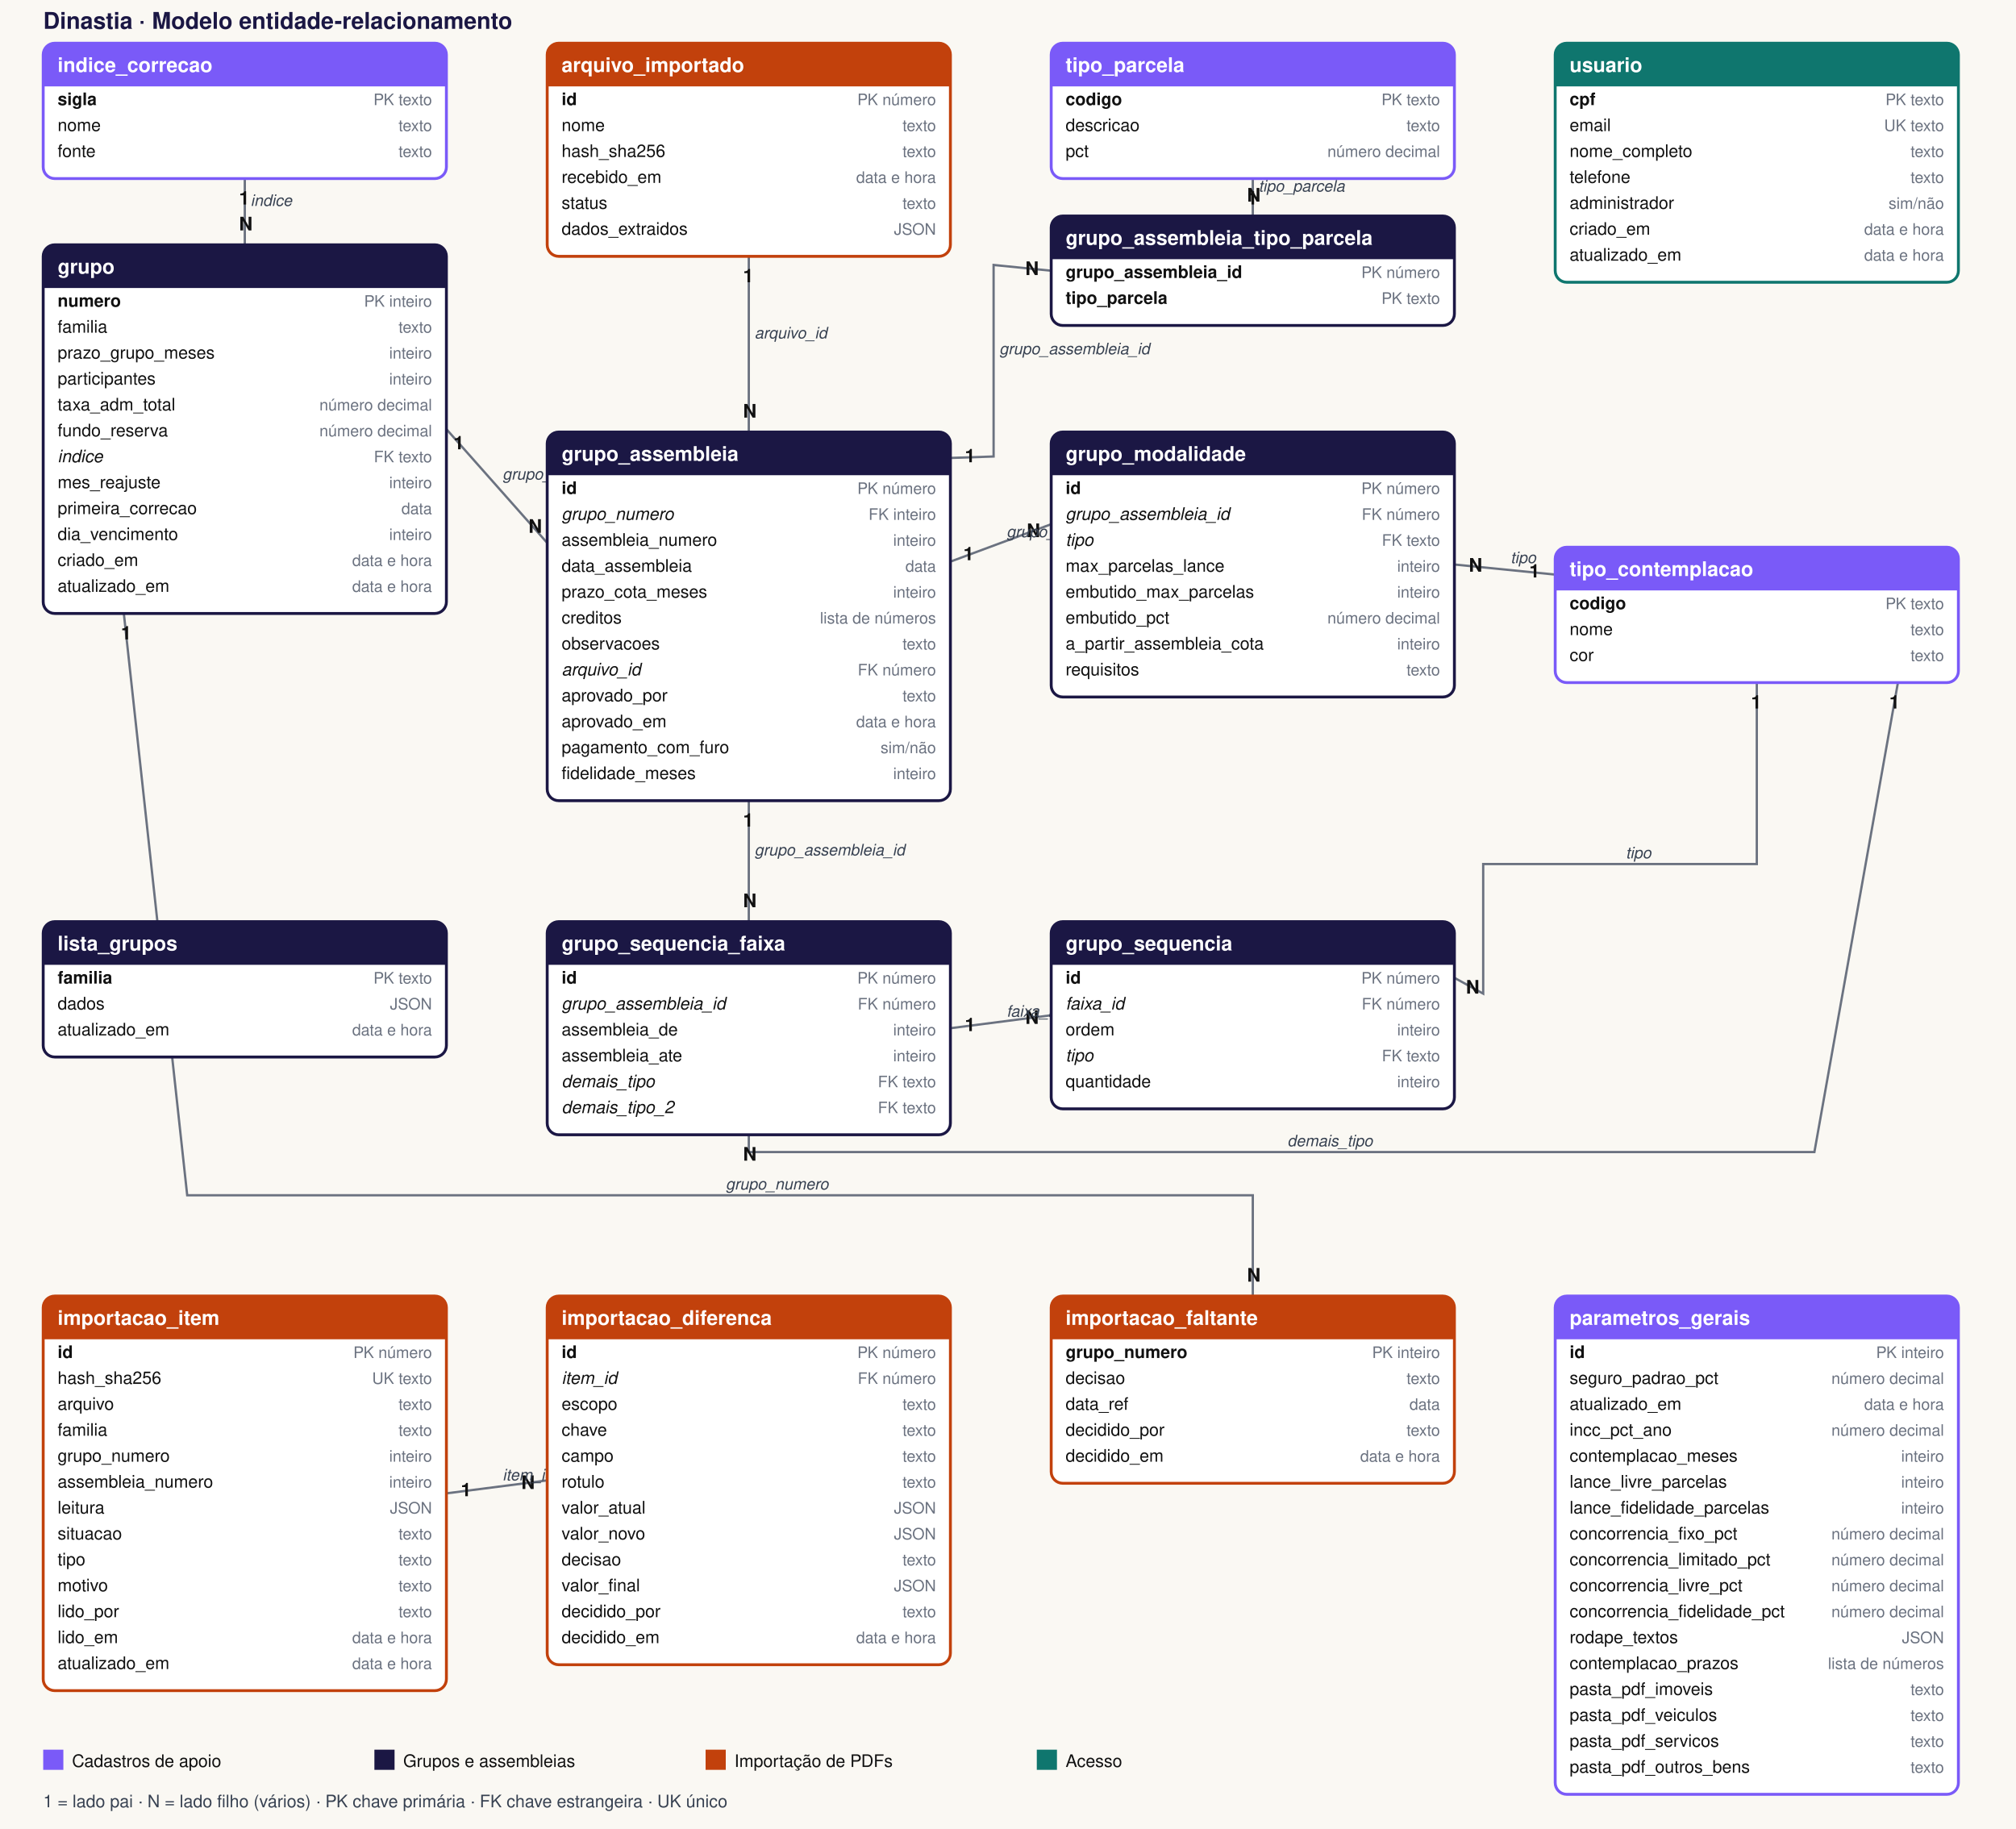
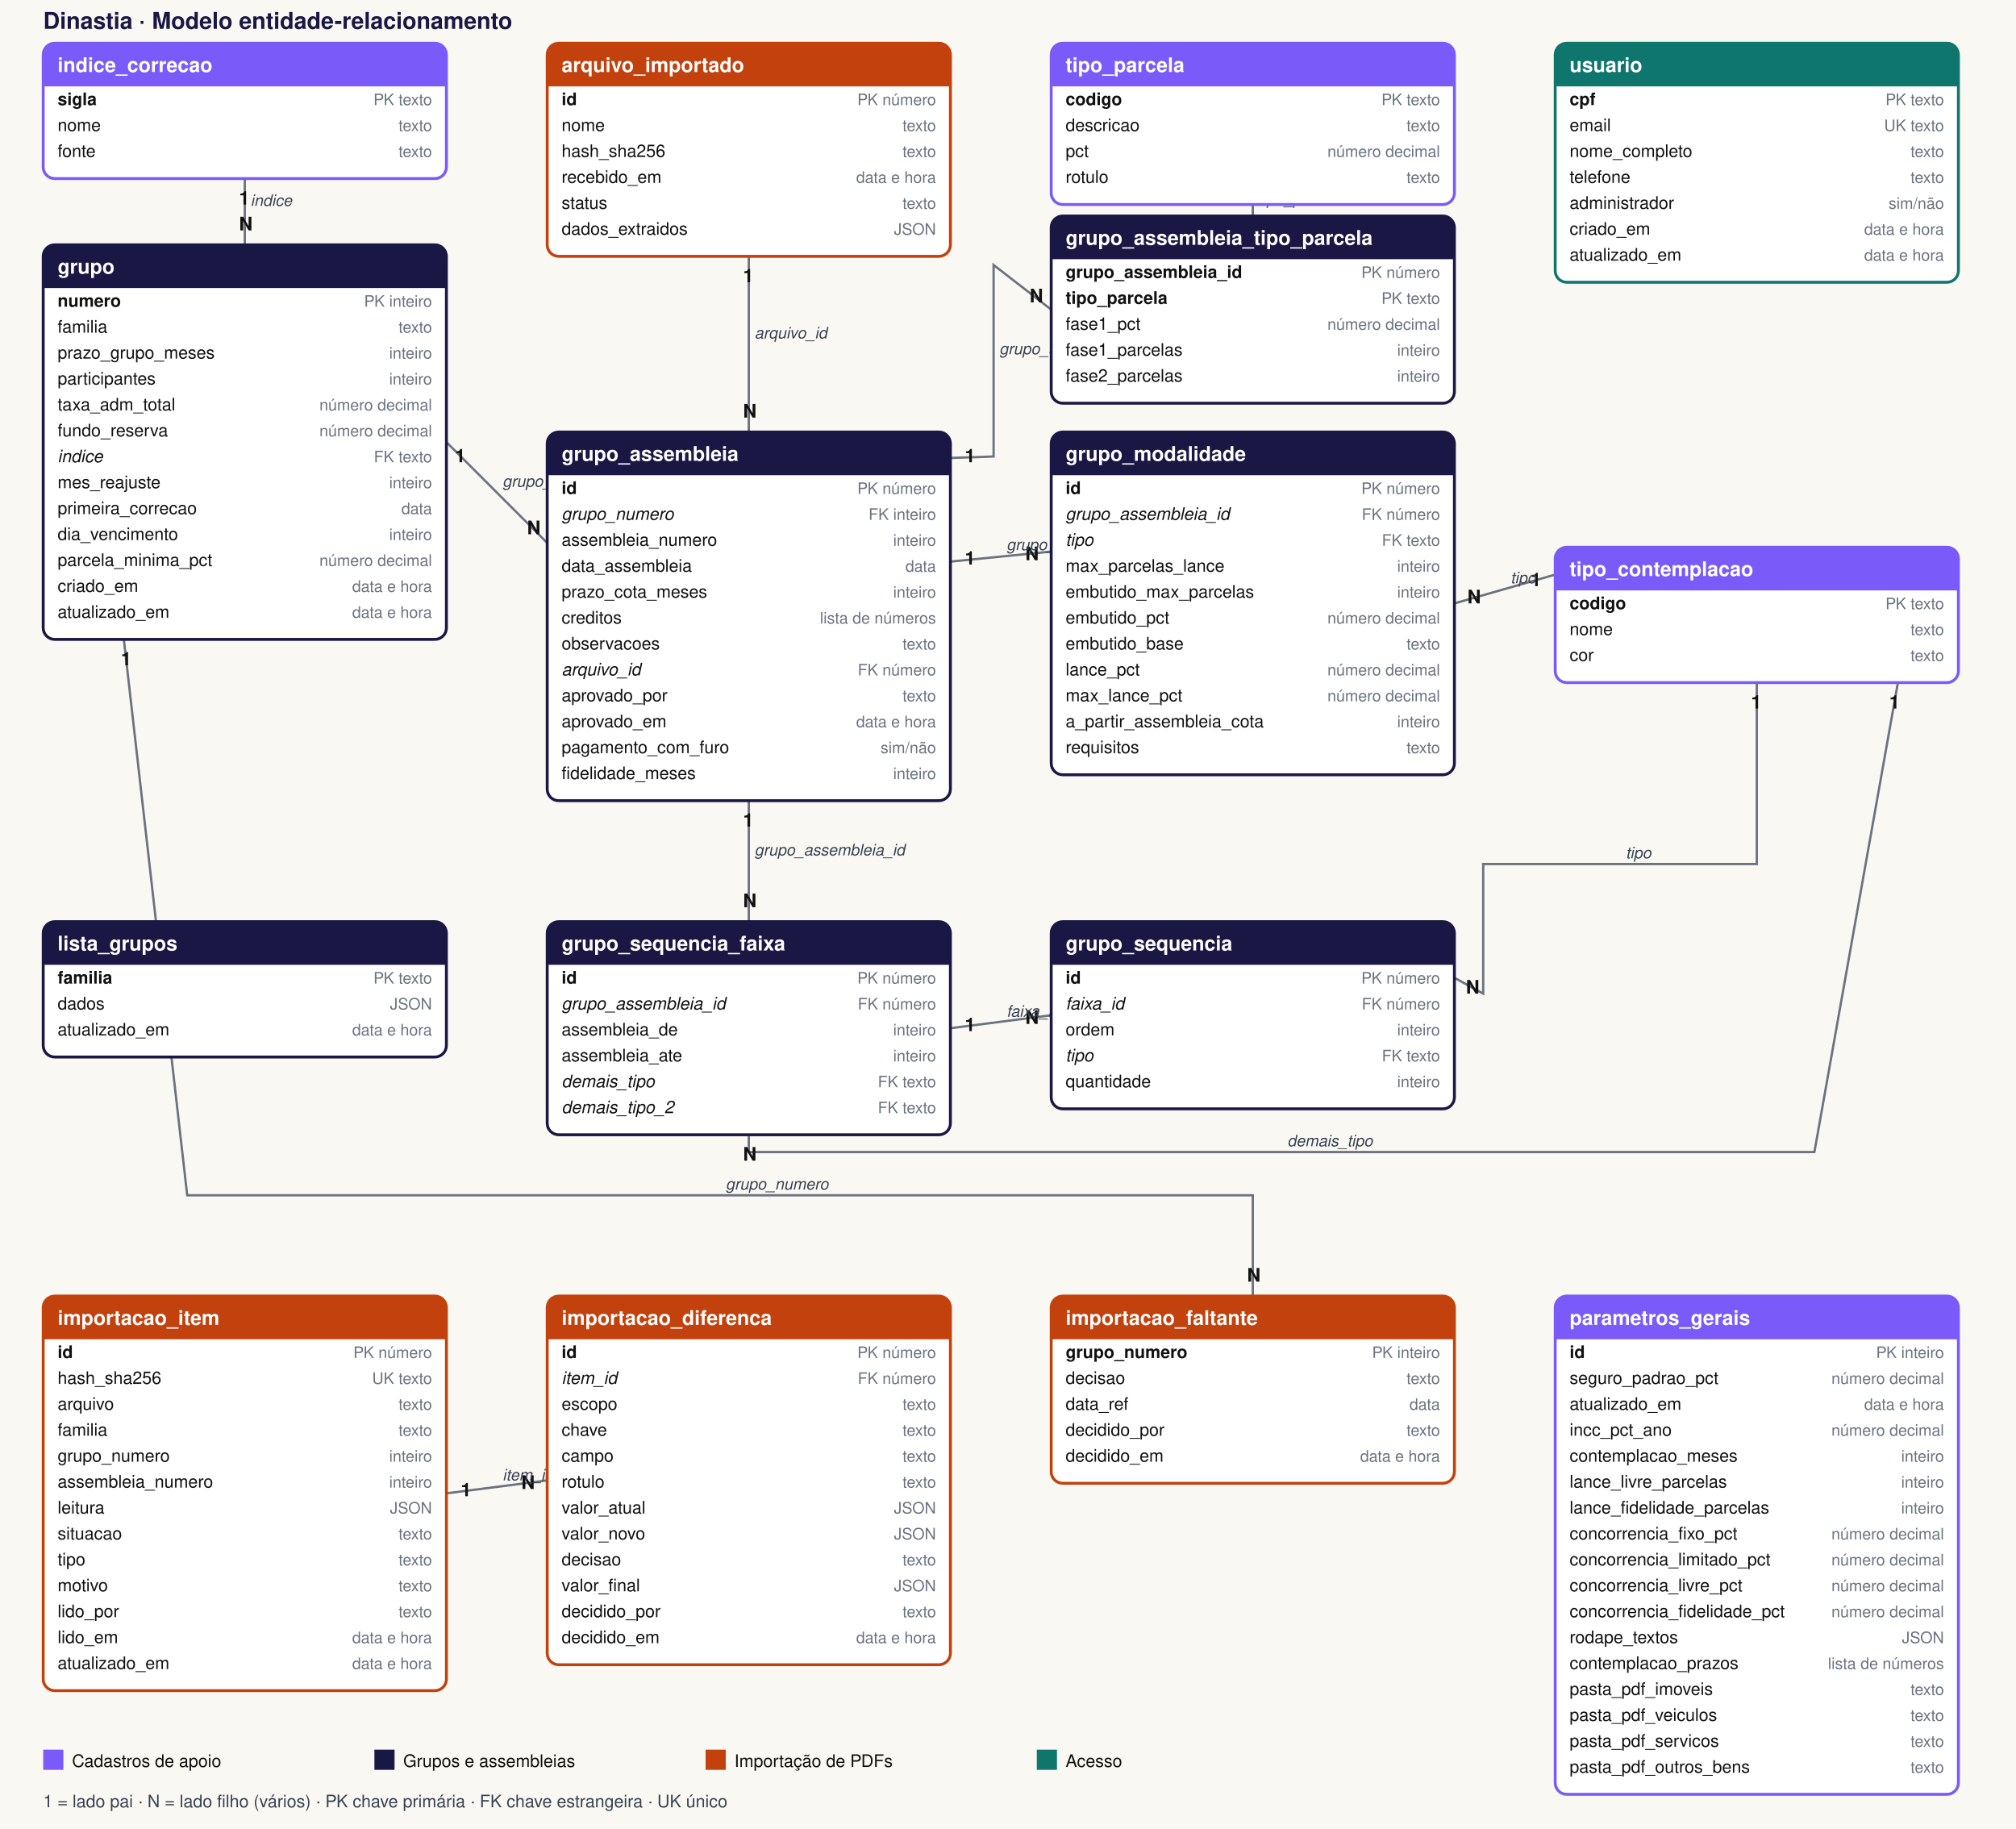
<svg xmlns="http://www.w3.org/2000/svg" width="1400" height="1270" viewBox="0 0 1400 1270" font-family="Helvetica, Arial, sans-serif">
  <rect width="1400" height="1270" fill="#faf8f3" />
  <text x="30" y="20" font-size="16" font-weight="700" fill="#1b1744">Dinastia · Modelo entidade-relacionamento</text>
  <polyline points="170,124 170,170" fill="none" stroke="#6b7280" stroke-width="1.6" />
  <text x="166" y="142" font-size="13" font-weight="700" fill="#111">1</text>
  <text x="166" y="160" font-size="13" font-weight="700" fill="#111">N</text>
  <text x="174" y="143" font-size="11" fill="#374151" font-style="italic">indice</text>
-   <polyline points="310,298 380,377" fill="none" stroke="#6b7280" stroke-width="1.6" />
-   <text x="315" y="312" font-size="13" font-weight="700" fill="#111">1</text>
-   <text x="367" y="370" font-size="13" font-weight="700" fill="#111">N</text>
-   <text x="349" y="333" font-size="11" fill="#374151" font-style="italic">grupo_numero</text>
+   <polyline points="310,307 380,377" fill="none" stroke="#6b7280" stroke-width="1.6" />
+   <text x="316" y="321" font-size="13" font-weight="700" fill="#111">1</text>
+   <text x="366" y="371" font-size="13" font-weight="700" fill="#111">N</text>
+   <text x="349" y="338" font-size="11" fill="#374151" font-style="italic">grupo_numero</text>
  <polyline points="520,178 520,300" fill="none" stroke="#6b7280" stroke-width="1.6" />
  <text x="516" y="196" font-size="13" font-weight="700" fill="#111">1</text>
  <text x="516" y="290" font-size="13" font-weight="700" fill="#111">N</text>
  <text x="524" y="235" font-size="11" fill="#374151" font-style="italic">arquivo_id</text>
-   <polyline points="660,318 690,317 690,184 730,188" fill="none" stroke="#6b7280" stroke-width="1.6" />
+   <polyline points="660,318 690,317 690,184 730,215" fill="none" stroke="#6b7280" stroke-width="1.6" />
  <text x="670" y="321" font-size="13" font-weight="700" fill="#111">1</text>
-   <text x="712" y="191" font-size="13" font-weight="700" fill="#111">N</text>
+   <text x="715" y="210" font-size="13" font-weight="700" fill="#111">N</text>
  <text x="694" y="246" font-size="11" fill="#374151" font-style="italic">grupo_assembleia_id</text>
-   <polyline points="870,124 870,150" fill="none" stroke="#6b7280" stroke-width="1.6" />
-   <text x="866" y="142" font-size="13" font-weight="700" fill="#111">1</text>
+   <polyline points="870,142 870,150" fill="none" stroke="#6b7280" stroke-width="1.6" />
+   <text x="866" y="160" font-size="13" font-weight="700" fill="#111">1</text>
  <text x="866" y="140" font-size="13" font-weight="700" fill="#111">N</text>
-   <text x="874" y="133" font-size="11" fill="#374151" font-style="italic">tipo_parcela</text>
-   <polyline points="660,390 730,364" fill="none" stroke="#6b7280" stroke-width="1.6" />
-   <text x="669" y="389" font-size="13" font-weight="700" fill="#111">1</text>
-   <text x="713" y="373" font-size="13" font-weight="700" fill="#111">N</text>
-   <text x="699" y="373" font-size="11" fill="#374151" font-style="italic">grupo_assembleia_id</text>
-   <polyline points="1080,399 1010,392" fill="none" stroke="#6b7280" stroke-width="1.6" />
-   <text x="1062" y="401" font-size="13" font-weight="700" fill="#111">1</text>
-   <text x="1020" y="397" font-size="13" font-weight="700" fill="#111">N</text>
-   <text x="1049" y="391" font-size="11" fill="#374151" font-style="italic">tipo</text>
+   <text x="874" y="142" font-size="11" fill="#374151" font-style="italic">tipo_parcela</text>
+   <polyline points="660,390 730,383" fill="none" stroke="#6b7280" stroke-width="1.6" />
+   <text x="670" y="392" font-size="13" font-weight="700" fill="#111">1</text>
+   <text x="712" y="389" font-size="13" font-weight="700" fill="#111">N</text>
+   <text x="699" y="382" font-size="11" fill="#374151" font-style="italic">grupo_assembleia_id</text>
+   <polyline points="1080,399 1010,419" fill="none" stroke="#6b7280" stroke-width="1.6" />
+   <text x="1063" y="407" font-size="13" font-weight="700" fill="#111">1</text>
+   <text x="1019" y="419" font-size="13" font-weight="700" fill="#111">N</text>
+   <text x="1049" y="405" font-size="11" fill="#374151" font-style="italic">tipo</text>
  <polyline points="520,556 520,640" fill="none" stroke="#6b7280" stroke-width="1.6" />
  <text x="516" y="574" font-size="13" font-weight="700" fill="#111">1</text>
  <text x="516" y="630" font-size="13" font-weight="700" fill="#111">N</text>
  <text x="524" y="594" font-size="11" fill="#374151" font-style="italic">grupo_assembleia_id</text>
  <polyline points="660,714 730,705" fill="none" stroke="#6b7280" stroke-width="1.6" />
  <text x="670" y="716" font-size="13" font-weight="700" fill="#111">1</text>
  <text x="712" y="711" font-size="13" font-weight="700" fill="#111">N</text>
  <text x="699" y="706" font-size="11" fill="#374151" font-style="italic">faixa_id</text>
  <polyline points="1220,474 1220,600 1030,600 1030,690 1010,679" fill="none" stroke="#6b7280" stroke-width="1.6" />
  <text x="1216" y="492" font-size="13" font-weight="700" fill="#111">1</text>
  <text x="1018" y="690" font-size="13" font-weight="700" fill="#111">N</text>
  <text x="1129" y="596" font-size="11" fill="#374151" font-style="italic">tipo</text>
  <polyline points="1318,474 1260,800 520,800 520,788" fill="none" stroke="#6b7280" stroke-width="1.6" />
  <text x="1312" y="492" font-size="13" font-weight="700" fill="#111">1</text>
  <text x="516" y="806" font-size="13" font-weight="700" fill="#111">N</text>
  <text x="894" y="796" font-size="11" fill="#374151" font-style="italic">demais_tipo</text>
  <polyline points="310,1037 380,1028" fill="none" stroke="#6b7280" stroke-width="1.6" />
  <text x="320" y="1039" font-size="13" font-weight="700" fill="#111">1</text>
  <text x="362" y="1034" font-size="13" font-weight="700" fill="#111">N</text>
  <text x="349" y="1028" font-size="11" fill="#374151" font-style="italic">item_id</text>
-   <polyline points="86,426 130,830 870,830 870,900" fill="none" stroke="#6b7280" stroke-width="1.6" />
-   <text x="84" y="444" font-size="13" font-weight="700" fill="#111">1</text>
+   <polyline points="86,444 130,830 870,830 870,900" fill="none" stroke="#6b7280" stroke-width="1.6" />
+   <text x="84" y="462" font-size="13" font-weight="700" fill="#111">1</text>
  <text x="866" y="890" font-size="13" font-weight="700" fill="#111">N</text>
  <text x="504" y="826" font-size="11" fill="#374151" font-style="italic">grupo_numero</text>
  <g>
    <rect x="30" y="30" width="280" height="94" rx="8" fill="#fff" stroke="#7a5af8" stroke-width="2" />
    <path d="M30,38 a8,8 0 0 1 8,-8 h264 a8,8 0 0 1 8,8 v22 h-280 z" fill="#7a5af8" />
    <text x="40" y="50" font-size="14" font-weight="700" fill="#fff">indice_correcao</text>
    <text x="40" y="73" font-size="12" font-weight="700" font-style="normal" fill="#111">sigla</text>
    <text x="300" y="73" font-size="11" text-anchor="end" fill="#6b7280">PK  texto</text>
    <text x="40" y="91" font-size="12" font-weight="400" font-style="normal" fill="#111">nome</text>
    <text x="300" y="91" font-size="11" text-anchor="end" fill="#6b7280">texto</text>
    <text x="40" y="109" font-size="12" font-weight="400" font-style="normal" fill="#111">fonte</text>
    <text x="300" y="109" font-size="11" text-anchor="end" fill="#6b7280">texto</text>
  </g>
  <g>
-     <rect x="30" y="170" width="280" height="256" rx="8" fill="#fff" stroke="#1b1744" stroke-width="2" />
+     <rect x="30" y="170" width="280" height="274" rx="8" fill="#fff" stroke="#1b1744" stroke-width="2" />
    <path d="M30,178 a8,8 0 0 1 8,-8 h264 a8,8 0 0 1 8,8 v22 h-280 z" fill="#1b1744" />
    <text x="40" y="190" font-size="14" font-weight="700" fill="#fff">grupo</text>
    <text x="40" y="213" font-size="12" font-weight="700" font-style="normal" fill="#111">numero</text>
    <text x="300" y="213" font-size="11" text-anchor="end" fill="#6b7280">PK  inteiro</text>
    <text x="40" y="231" font-size="12" font-weight="400" font-style="normal" fill="#111">familia</text>
    <text x="300" y="231" font-size="11" text-anchor="end" fill="#6b7280">texto</text>
    <text x="40" y="249" font-size="12" font-weight="400" font-style="normal" fill="#111">prazo_grupo_meses</text>
    <text x="300" y="249" font-size="11" text-anchor="end" fill="#6b7280">inteiro</text>
    <text x="40" y="267" font-size="12" font-weight="400" font-style="normal" fill="#111">participantes</text>
    <text x="300" y="267" font-size="11" text-anchor="end" fill="#6b7280">inteiro</text>
    <text x="40" y="285" font-size="12" font-weight="400" font-style="normal" fill="#111">taxa_adm_total</text>
    <text x="300" y="285" font-size="11" text-anchor="end" fill="#6b7280">número decimal</text>
    <text x="40" y="303" font-size="12" font-weight="400" font-style="normal" fill="#111">fundo_reserva</text>
    <text x="300" y="303" font-size="11" text-anchor="end" fill="#6b7280">número decimal</text>
    <text x="40" y="321" font-size="12" font-weight="400" font-style="italic" fill="#111">indice</text>
    <text x="300" y="321" font-size="11" text-anchor="end" fill="#6b7280">FK  texto</text>
    <text x="40" y="339" font-size="12" font-weight="400" font-style="normal" fill="#111">mes_reajuste</text>
    <text x="300" y="339" font-size="11" text-anchor="end" fill="#6b7280">inteiro</text>
    <text x="40" y="357" font-size="12" font-weight="400" font-style="normal" fill="#111">primeira_correcao</text>
    <text x="300" y="357" font-size="11" text-anchor="end" fill="#6b7280">data</text>
    <text x="40" y="375" font-size="12" font-weight="400" font-style="normal" fill="#111">dia_vencimento</text>
    <text x="300" y="375" font-size="11" text-anchor="end" fill="#6b7280">inteiro</text>
-     <text x="40" y="393" font-size="12" font-weight="400" font-style="normal" fill="#111">criado_em</text>
-     <text x="300" y="393" font-size="11" text-anchor="end" fill="#6b7280">data e hora</text>
-     <text x="40" y="411" font-size="12" font-weight="400" font-style="normal" fill="#111">atualizado_em</text>
+     <text x="40" y="393" font-size="12" font-weight="400" font-style="normal" fill="#111">parcela_minima_pct</text>
+     <text x="300" y="393" font-size="11" text-anchor="end" fill="#6b7280">número decimal</text>
+     <text x="40" y="411" font-size="12" font-weight="400" font-style="normal" fill="#111">criado_em</text>
    <text x="300" y="411" font-size="11" text-anchor="end" fill="#6b7280">data e hora</text>
+     <text x="40" y="429" font-size="12" font-weight="400" font-style="normal" fill="#111">atualizado_em</text>
+     <text x="300" y="429" font-size="11" text-anchor="end" fill="#6b7280">data e hora</text>
  </g>
  <g>
    <rect x="380" y="30" width="280" height="148" rx="8" fill="#fff" stroke="#c2410c" stroke-width="2" />
    <path d="M380,38 a8,8 0 0 1 8,-8 h264 a8,8 0 0 1 8,8 v22 h-280 z" fill="#c2410c" />
    <text x="390" y="50" font-size="14" font-weight="700" fill="#fff">arquivo_importado</text>
    <text x="390" y="73" font-size="12" font-weight="700" font-style="normal" fill="#111">id</text>
    <text x="650" y="73" font-size="11" text-anchor="end" fill="#6b7280">PK  número</text>
    <text x="390" y="91" font-size="12" font-weight="400" font-style="normal" fill="#111">nome</text>
    <text x="650" y="91" font-size="11" text-anchor="end" fill="#6b7280">texto</text>
    <text x="390" y="109" font-size="12" font-weight="400" font-style="normal" fill="#111">hash_sha256</text>
    <text x="650" y="109" font-size="11" text-anchor="end" fill="#6b7280">texto</text>
    <text x="390" y="127" font-size="12" font-weight="400" font-style="normal" fill="#111">recebido_em</text>
    <text x="650" y="127" font-size="11" text-anchor="end" fill="#6b7280">data e hora</text>
    <text x="390" y="145" font-size="12" font-weight="400" font-style="normal" fill="#111">status</text>
    <text x="650" y="145" font-size="11" text-anchor="end" fill="#6b7280">texto</text>
    <text x="390" y="163" font-size="12" font-weight="400" font-style="normal" fill="#111">dados_extraidos</text>
    <text x="650" y="163" font-size="11" text-anchor="end" fill="#6b7280">JSON</text>
  </g>
  <g>
    <rect x="380" y="300" width="280" height="256" rx="8" fill="#fff" stroke="#1b1744" stroke-width="2" />
    <path d="M380,308 a8,8 0 0 1 8,-8 h264 a8,8 0 0 1 8,8 v22 h-280 z" fill="#1b1744" />
    <text x="390" y="320" font-size="14" font-weight="700" fill="#fff">grupo_assembleia</text>
    <text x="390" y="343" font-size="12" font-weight="700" font-style="normal" fill="#111">id</text>
    <text x="650" y="343" font-size="11" text-anchor="end" fill="#6b7280">PK  número</text>
    <text x="390" y="361" font-size="12" font-weight="400" font-style="italic" fill="#111">grupo_numero</text>
    <text x="650" y="361" font-size="11" text-anchor="end" fill="#6b7280">FK  inteiro</text>
    <text x="390" y="379" font-size="12" font-weight="400" font-style="normal" fill="#111">assembleia_numero</text>
    <text x="650" y="379" font-size="11" text-anchor="end" fill="#6b7280">inteiro</text>
    <text x="390" y="397" font-size="12" font-weight="400" font-style="normal" fill="#111">data_assembleia</text>
    <text x="650" y="397" font-size="11" text-anchor="end" fill="#6b7280">data</text>
    <text x="390" y="415" font-size="12" font-weight="400" font-style="normal" fill="#111">prazo_cota_meses</text>
    <text x="650" y="415" font-size="11" text-anchor="end" fill="#6b7280">inteiro</text>
    <text x="390" y="433" font-size="12" font-weight="400" font-style="normal" fill="#111">creditos</text>
    <text x="650" y="433" font-size="11" text-anchor="end" fill="#6b7280">lista de números</text>
    <text x="390" y="451" font-size="12" font-weight="400" font-style="normal" fill="#111">observacoes</text>
    <text x="650" y="451" font-size="11" text-anchor="end" fill="#6b7280">texto</text>
    <text x="390" y="469" font-size="12" font-weight="400" font-style="italic" fill="#111">arquivo_id</text>
    <text x="650" y="469" font-size="11" text-anchor="end" fill="#6b7280">FK  número</text>
    <text x="390" y="487" font-size="12" font-weight="400" font-style="normal" fill="#111">aprovado_por</text>
    <text x="650" y="487" font-size="11" text-anchor="end" fill="#6b7280">texto</text>
    <text x="390" y="505" font-size="12" font-weight="400" font-style="normal" fill="#111">aprovado_em</text>
    <text x="650" y="505" font-size="11" text-anchor="end" fill="#6b7280">data e hora</text>
    <text x="390" y="523" font-size="12" font-weight="400" font-style="normal" fill="#111">pagamento_com_furo</text>
    <text x="650" y="523" font-size="11" text-anchor="end" fill="#6b7280">sim/não</text>
    <text x="390" y="541" font-size="12" font-weight="400" font-style="normal" fill="#111">fidelidade_meses</text>
    <text x="650" y="541" font-size="11" text-anchor="end" fill="#6b7280">inteiro</text>
  </g>
  <g>
-     <rect x="730" y="30" width="280" height="94" rx="8" fill="#fff" stroke="#7a5af8" stroke-width="2" />
+     <rect x="730" y="30" width="280" height="112" rx="8" fill="#fff" stroke="#7a5af8" stroke-width="2" />
    <path d="M730,38 a8,8 0 0 1 8,-8 h264 a8,8 0 0 1 8,8 v22 h-280 z" fill="#7a5af8" />
    <text x="740" y="50" font-size="14" font-weight="700" fill="#fff">tipo_parcela</text>
    <text x="740" y="73" font-size="12" font-weight="700" font-style="normal" fill="#111">codigo</text>
    <text x="1000" y="73" font-size="11" text-anchor="end" fill="#6b7280">PK  texto</text>
    <text x="740" y="91" font-size="12" font-weight="400" font-style="normal" fill="#111">descricao</text>
    <text x="1000" y="91" font-size="11" text-anchor="end" fill="#6b7280">texto</text>
    <text x="740" y="109" font-size="12" font-weight="400" font-style="normal" fill="#111">pct</text>
    <text x="1000" y="109" font-size="11" text-anchor="end" fill="#6b7280">número decimal</text>
-   </g>
-   <g>
-     <rect x="730" y="150" width="280" height="76" rx="8" fill="#fff" stroke="#1b1744" stroke-width="2" />
+     <text x="740" y="127" font-size="12" font-weight="400" font-style="normal" fill="#111">rotulo</text>
+     <text x="1000" y="127" font-size="11" text-anchor="end" fill="#6b7280">texto</text>
+   </g>
+   <g>
+     <rect x="730" y="150" width="280" height="130" rx="8" fill="#fff" stroke="#1b1744" stroke-width="2" />
    <path d="M730,158 a8,8 0 0 1 8,-8 h264 a8,8 0 0 1 8,8 v22 h-280 z" fill="#1b1744" />
    <text x="740" y="170" font-size="14" font-weight="700" fill="#fff">grupo_assembleia_tipo_parcela</text>
    <text x="740" y="193" font-size="12" font-weight="700" font-style="normal" fill="#111">grupo_assembleia_id</text>
    <text x="1000" y="193" font-size="11" text-anchor="end" fill="#6b7280">PK  número</text>
    <text x="740" y="211" font-size="12" font-weight="700" font-style="normal" fill="#111">tipo_parcela</text>
    <text x="1000" y="211" font-size="11" text-anchor="end" fill="#6b7280">PK  texto</text>
-   </g>
-   <g>
-     <rect x="730" y="300" width="280" height="184" rx="8" fill="#fff" stroke="#1b1744" stroke-width="2" />
+     <text x="740" y="229" font-size="12" font-weight="400" font-style="normal" fill="#111">fase1_pct</text>
+     <text x="1000" y="229" font-size="11" text-anchor="end" fill="#6b7280">número decimal</text>
+     <text x="740" y="247" font-size="12" font-weight="400" font-style="normal" fill="#111">fase1_parcelas</text>
+     <text x="1000" y="247" font-size="11" text-anchor="end" fill="#6b7280">inteiro</text>
+     <text x="740" y="265" font-size="12" font-weight="400" font-style="normal" fill="#111">fase2_parcelas</text>
+     <text x="1000" y="265" font-size="11" text-anchor="end" fill="#6b7280">inteiro</text>
+   </g>
+   <g>
+     <rect x="730" y="300" width="280" height="238" rx="8" fill="#fff" stroke="#1b1744" stroke-width="2" />
    <path d="M730,308 a8,8 0 0 1 8,-8 h264 a8,8 0 0 1 8,8 v22 h-280 z" fill="#1b1744" />
    <text x="740" y="320" font-size="14" font-weight="700" fill="#fff">grupo_modalidade</text>
    <text x="740" y="343" font-size="12" font-weight="700" font-style="normal" fill="#111">id</text>
    <text x="1000" y="343" font-size="11" text-anchor="end" fill="#6b7280">PK  número</text>
    <text x="740" y="361" font-size="12" font-weight="400" font-style="italic" fill="#111">grupo_assembleia_id</text>
    <text x="1000" y="361" font-size="11" text-anchor="end" fill="#6b7280">FK  número</text>
    <text x="740" y="379" font-size="12" font-weight="400" font-style="italic" fill="#111">tipo</text>
    <text x="1000" y="379" font-size="11" text-anchor="end" fill="#6b7280">FK  texto</text>
    <text x="740" y="397" font-size="12" font-weight="400" font-style="normal" fill="#111">max_parcelas_lance</text>
    <text x="1000" y="397" font-size="11" text-anchor="end" fill="#6b7280">inteiro</text>
    <text x="740" y="415" font-size="12" font-weight="400" font-style="normal" fill="#111">embutido_max_parcelas</text>
    <text x="1000" y="415" font-size="11" text-anchor="end" fill="#6b7280">inteiro</text>
    <text x="740" y="433" font-size="12" font-weight="400" font-style="normal" fill="#111">embutido_pct</text>
    <text x="1000" y="433" font-size="11" text-anchor="end" fill="#6b7280">número decimal</text>
-     <text x="740" y="451" font-size="12" font-weight="400" font-style="normal" fill="#111">a_partir_assembleia_cota</text>
-     <text x="1000" y="451" font-size="11" text-anchor="end" fill="#6b7280">inteiro</text>
-     <text x="740" y="469" font-size="12" font-weight="400" font-style="normal" fill="#111">requisitos</text>
-     <text x="1000" y="469" font-size="11" text-anchor="end" fill="#6b7280">texto</text>
+     <text x="740" y="451" font-size="12" font-weight="400" font-style="normal" fill="#111">embutido_base</text>
+     <text x="1000" y="451" font-size="11" text-anchor="end" fill="#6b7280">texto</text>
+     <text x="740" y="469" font-size="12" font-weight="400" font-style="normal" fill="#111">lance_pct</text>
+     <text x="1000" y="469" font-size="11" text-anchor="end" fill="#6b7280">número decimal</text>
+     <text x="740" y="487" font-size="12" font-weight="400" font-style="normal" fill="#111">max_lance_pct</text>
+     <text x="1000" y="487" font-size="11" text-anchor="end" fill="#6b7280">número decimal</text>
+     <text x="740" y="505" font-size="12" font-weight="400" font-style="normal" fill="#111">a_partir_assembleia_cota</text>
+     <text x="1000" y="505" font-size="11" text-anchor="end" fill="#6b7280">inteiro</text>
+     <text x="740" y="523" font-size="12" font-weight="400" font-style="normal" fill="#111">requisitos</text>
+     <text x="1000" y="523" font-size="11" text-anchor="end" fill="#6b7280">texto</text>
  </g>
  <g>
    <rect x="1080" y="380" width="280" height="94" rx="8" fill="#fff" stroke="#7a5af8" stroke-width="2" />
    <path d="M1080,388 a8,8 0 0 1 8,-8 h264 a8,8 0 0 1 8,8 v22 h-280 z" fill="#7a5af8" />
    <text x="1090" y="400" font-size="14" font-weight="700" fill="#fff">tipo_contemplacao</text>
    <text x="1090" y="423" font-size="12" font-weight="700" font-style="normal" fill="#111">codigo</text>
    <text x="1350" y="423" font-size="11" text-anchor="end" fill="#6b7280">PK  texto</text>
    <text x="1090" y="441" font-size="12" font-weight="400" font-style="normal" fill="#111">nome</text>
    <text x="1350" y="441" font-size="11" text-anchor="end" fill="#6b7280">texto</text>
    <text x="1090" y="459" font-size="12" font-weight="400" font-style="normal" fill="#111">cor</text>
    <text x="1350" y="459" font-size="11" text-anchor="end" fill="#6b7280">texto</text>
  </g>
  <g>
    <rect x="380" y="640" width="280" height="148" rx="8" fill="#fff" stroke="#1b1744" stroke-width="2" />
    <path d="M380,648 a8,8 0 0 1 8,-8 h264 a8,8 0 0 1 8,8 v22 h-280 z" fill="#1b1744" />
    <text x="390" y="660" font-size="14" font-weight="700" fill="#fff">grupo_sequencia_faixa</text>
    <text x="390" y="683" font-size="12" font-weight="700" font-style="normal" fill="#111">id</text>
    <text x="650" y="683" font-size="11" text-anchor="end" fill="#6b7280">PK  número</text>
    <text x="390" y="701" font-size="12" font-weight="400" font-style="italic" fill="#111">grupo_assembleia_id</text>
    <text x="650" y="701" font-size="11" text-anchor="end" fill="#6b7280">FK  número</text>
    <text x="390" y="719" font-size="12" font-weight="400" font-style="normal" fill="#111">assembleia_de</text>
    <text x="650" y="719" font-size="11" text-anchor="end" fill="#6b7280">inteiro</text>
    <text x="390" y="737" font-size="12" font-weight="400" font-style="normal" fill="#111">assembleia_ate</text>
    <text x="650" y="737" font-size="11" text-anchor="end" fill="#6b7280">inteiro</text>
    <text x="390" y="755" font-size="12" font-weight="400" font-style="italic" fill="#111">demais_tipo</text>
    <text x="650" y="755" font-size="11" text-anchor="end" fill="#6b7280">FK  texto</text>
    <text x="390" y="773" font-size="12" font-weight="400" font-style="italic" fill="#111">demais_tipo_2</text>
    <text x="650" y="773" font-size="11" text-anchor="end" fill="#6b7280">FK  texto</text>
  </g>
  <g>
    <rect x="730" y="640" width="280" height="130" rx="8" fill="#fff" stroke="#1b1744" stroke-width="2" />
    <path d="M730,648 a8,8 0 0 1 8,-8 h264 a8,8 0 0 1 8,8 v22 h-280 z" fill="#1b1744" />
    <text x="740" y="660" font-size="14" font-weight="700" fill="#fff">grupo_sequencia</text>
    <text x="740" y="683" font-size="12" font-weight="700" font-style="normal" fill="#111">id</text>
    <text x="1000" y="683" font-size="11" text-anchor="end" fill="#6b7280">PK  número</text>
    <text x="740" y="701" font-size="12" font-weight="400" font-style="italic" fill="#111">faixa_id</text>
    <text x="1000" y="701" font-size="11" text-anchor="end" fill="#6b7280">FK  número</text>
    <text x="740" y="719" font-size="12" font-weight="400" font-style="normal" fill="#111">ordem</text>
    <text x="1000" y="719" font-size="11" text-anchor="end" fill="#6b7280">inteiro</text>
    <text x="740" y="737" font-size="12" font-weight="400" font-style="italic" fill="#111">tipo</text>
    <text x="1000" y="737" font-size="11" text-anchor="end" fill="#6b7280">FK  texto</text>
    <text x="740" y="755" font-size="12" font-weight="400" font-style="normal" fill="#111">quantidade</text>
    <text x="1000" y="755" font-size="11" text-anchor="end" fill="#6b7280">inteiro</text>
  </g>
  <g>
    <rect x="30" y="900" width="280" height="274" rx="8" fill="#fff" stroke="#c2410c" stroke-width="2" />
    <path d="M30,908 a8,8 0 0 1 8,-8 h264 a8,8 0 0 1 8,8 v22 h-280 z" fill="#c2410c" />
    <text x="40" y="920" font-size="14" font-weight="700" fill="#fff">importacao_item</text>
    <text x="40" y="943" font-size="12" font-weight="700" font-style="normal" fill="#111">id</text>
    <text x="300" y="943" font-size="11" text-anchor="end" fill="#6b7280">PK  número</text>
    <text x="40" y="961" font-size="12" font-weight="400" font-style="normal" fill="#111">hash_sha256</text>
    <text x="300" y="961" font-size="11" text-anchor="end" fill="#6b7280">UK  texto</text>
    <text x="40" y="979" font-size="12" font-weight="400" font-style="normal" fill="#111">arquivo</text>
    <text x="300" y="979" font-size="11" text-anchor="end" fill="#6b7280">texto</text>
    <text x="40" y="997" font-size="12" font-weight="400" font-style="normal" fill="#111">familia</text>
    <text x="300" y="997" font-size="11" text-anchor="end" fill="#6b7280">texto</text>
    <text x="40" y="1015" font-size="12" font-weight="400" font-style="normal" fill="#111">grupo_numero</text>
    <text x="300" y="1015" font-size="11" text-anchor="end" fill="#6b7280">inteiro</text>
    <text x="40" y="1033" font-size="12" font-weight="400" font-style="normal" fill="#111">assembleia_numero</text>
    <text x="300" y="1033" font-size="11" text-anchor="end" fill="#6b7280">inteiro</text>
    <text x="40" y="1051" font-size="12" font-weight="400" font-style="normal" fill="#111">leitura</text>
    <text x="300" y="1051" font-size="11" text-anchor="end" fill="#6b7280">JSON</text>
    <text x="40" y="1069" font-size="12" font-weight="400" font-style="normal" fill="#111">situacao</text>
    <text x="300" y="1069" font-size="11" text-anchor="end" fill="#6b7280">texto</text>
    <text x="40" y="1087" font-size="12" font-weight="400" font-style="normal" fill="#111">tipo</text>
    <text x="300" y="1087" font-size="11" text-anchor="end" fill="#6b7280">texto</text>
    <text x="40" y="1105" font-size="12" font-weight="400" font-style="normal" fill="#111">motivo</text>
    <text x="300" y="1105" font-size="11" text-anchor="end" fill="#6b7280">texto</text>
    <text x="40" y="1123" font-size="12" font-weight="400" font-style="normal" fill="#111">lido_por</text>
    <text x="300" y="1123" font-size="11" text-anchor="end" fill="#6b7280">texto</text>
    <text x="40" y="1141" font-size="12" font-weight="400" font-style="normal" fill="#111">lido_em</text>
    <text x="300" y="1141" font-size="11" text-anchor="end" fill="#6b7280">data e hora</text>
    <text x="40" y="1159" font-size="12" font-weight="400" font-style="normal" fill="#111">atualizado_em</text>
    <text x="300" y="1159" font-size="11" text-anchor="end" fill="#6b7280">data e hora</text>
  </g>
  <g>
    <rect x="380" y="900" width="280" height="256" rx="8" fill="#fff" stroke="#c2410c" stroke-width="2" />
    <path d="M380,908 a8,8 0 0 1 8,-8 h264 a8,8 0 0 1 8,8 v22 h-280 z" fill="#c2410c" />
    <text x="390" y="920" font-size="14" font-weight="700" fill="#fff">importacao_diferenca</text>
    <text x="390" y="943" font-size="12" font-weight="700" font-style="normal" fill="#111">id</text>
    <text x="650" y="943" font-size="11" text-anchor="end" fill="#6b7280">PK  número</text>
    <text x="390" y="961" font-size="12" font-weight="400" font-style="italic" fill="#111">item_id</text>
    <text x="650" y="961" font-size="11" text-anchor="end" fill="#6b7280">FK  número</text>
    <text x="390" y="979" font-size="12" font-weight="400" font-style="normal" fill="#111">escopo</text>
    <text x="650" y="979" font-size="11" text-anchor="end" fill="#6b7280">texto</text>
    <text x="390" y="997" font-size="12" font-weight="400" font-style="normal" fill="#111">chave</text>
    <text x="650" y="997" font-size="11" text-anchor="end" fill="#6b7280">texto</text>
    <text x="390" y="1015" font-size="12" font-weight="400" font-style="normal" fill="#111">campo</text>
    <text x="650" y="1015" font-size="11" text-anchor="end" fill="#6b7280">texto</text>
    <text x="390" y="1033" font-size="12" font-weight="400" font-style="normal" fill="#111">rotulo</text>
    <text x="650" y="1033" font-size="11" text-anchor="end" fill="#6b7280">texto</text>
    <text x="390" y="1051" font-size="12" font-weight="400" font-style="normal" fill="#111">valor_atual</text>
    <text x="650" y="1051" font-size="11" text-anchor="end" fill="#6b7280">JSON</text>
    <text x="390" y="1069" font-size="12" font-weight="400" font-style="normal" fill="#111">valor_novo</text>
    <text x="650" y="1069" font-size="11" text-anchor="end" fill="#6b7280">JSON</text>
    <text x="390" y="1087" font-size="12" font-weight="400" font-style="normal" fill="#111">decisao</text>
    <text x="650" y="1087" font-size="11" text-anchor="end" fill="#6b7280">texto</text>
    <text x="390" y="1105" font-size="12" font-weight="400" font-style="normal" fill="#111">valor_final</text>
    <text x="650" y="1105" font-size="11" text-anchor="end" fill="#6b7280">JSON</text>
    <text x="390" y="1123" font-size="12" font-weight="400" font-style="normal" fill="#111">decidido_por</text>
    <text x="650" y="1123" font-size="11" text-anchor="end" fill="#6b7280">texto</text>
    <text x="390" y="1141" font-size="12" font-weight="400" font-style="normal" fill="#111">decidido_em</text>
    <text x="650" y="1141" font-size="11" text-anchor="end" fill="#6b7280">data e hora</text>
  </g>
  <g>
    <rect x="730" y="900" width="280" height="130" rx="8" fill="#fff" stroke="#c2410c" stroke-width="2" />
    <path d="M730,908 a8,8 0 0 1 8,-8 h264 a8,8 0 0 1 8,8 v22 h-280 z" fill="#c2410c" />
    <text x="740" y="920" font-size="14" font-weight="700" fill="#fff">importacao_faltante</text>
    <text x="740" y="943" font-size="12" font-weight="700" font-style="normal" fill="#111">grupo_numero</text>
    <text x="1000" y="943" font-size="11" text-anchor="end" fill="#6b7280">PK  inteiro</text>
    <text x="740" y="961" font-size="12" font-weight="400" font-style="normal" fill="#111">decisao</text>
    <text x="1000" y="961" font-size="11" text-anchor="end" fill="#6b7280">texto</text>
    <text x="740" y="979" font-size="12" font-weight="400" font-style="normal" fill="#111">data_ref</text>
    <text x="1000" y="979" font-size="11" text-anchor="end" fill="#6b7280">data</text>
    <text x="740" y="997" font-size="12" font-weight="400" font-style="normal" fill="#111">decidido_por</text>
    <text x="1000" y="997" font-size="11" text-anchor="end" fill="#6b7280">texto</text>
    <text x="740" y="1015" font-size="12" font-weight="400" font-style="normal" fill="#111">decidido_em</text>
    <text x="1000" y="1015" font-size="11" text-anchor="end" fill="#6b7280">data e hora</text>
  </g>
  <g>
    <rect x="1080" y="900" width="280" height="346" rx="8" fill="#fff" stroke="#7a5af8" stroke-width="2" />
    <path d="M1080,908 a8,8 0 0 1 8,-8 h264 a8,8 0 0 1 8,8 v22 h-280 z" fill="#7a5af8" />
    <text x="1090" y="920" font-size="14" font-weight="700" fill="#fff">parametros_gerais</text>
    <text x="1090" y="943" font-size="12" font-weight="700" font-style="normal" fill="#111">id</text>
    <text x="1350" y="943" font-size="11" text-anchor="end" fill="#6b7280">PK  inteiro</text>
    <text x="1090" y="961" font-size="12" font-weight="400" font-style="normal" fill="#111">seguro_padrao_pct</text>
    <text x="1350" y="961" font-size="11" text-anchor="end" fill="#6b7280">número decimal</text>
    <text x="1090" y="979" font-size="12" font-weight="400" font-style="normal" fill="#111">atualizado_em</text>
    <text x="1350" y="979" font-size="11" text-anchor="end" fill="#6b7280">data e hora</text>
    <text x="1090" y="997" font-size="12" font-weight="400" font-style="normal" fill="#111">incc_pct_ano</text>
    <text x="1350" y="997" font-size="11" text-anchor="end" fill="#6b7280">número decimal</text>
    <text x="1090" y="1015" font-size="12" font-weight="400" font-style="normal" fill="#111">contemplacao_meses</text>
    <text x="1350" y="1015" font-size="11" text-anchor="end" fill="#6b7280">inteiro</text>
    <text x="1090" y="1033" font-size="12" font-weight="400" font-style="normal" fill="#111">lance_livre_parcelas</text>
    <text x="1350" y="1033" font-size="11" text-anchor="end" fill="#6b7280">inteiro</text>
    <text x="1090" y="1051" font-size="12" font-weight="400" font-style="normal" fill="#111">lance_fidelidade_parcelas</text>
    <text x="1350" y="1051" font-size="11" text-anchor="end" fill="#6b7280">inteiro</text>
    <text x="1090" y="1069" font-size="12" font-weight="400" font-style="normal" fill="#111">concorrencia_fixo_pct</text>
    <text x="1350" y="1069" font-size="11" text-anchor="end" fill="#6b7280">número decimal</text>
    <text x="1090" y="1087" font-size="12" font-weight="400" font-style="normal" fill="#111">concorrencia_limitado_pct</text>
    <text x="1350" y="1087" font-size="11" text-anchor="end" fill="#6b7280">número decimal</text>
    <text x="1090" y="1105" font-size="12" font-weight="400" font-style="normal" fill="#111">concorrencia_livre_pct</text>
    <text x="1350" y="1105" font-size="11" text-anchor="end" fill="#6b7280">número decimal</text>
    <text x="1090" y="1123" font-size="12" font-weight="400" font-style="normal" fill="#111">concorrencia_fidelidade_pct</text>
    <text x="1350" y="1123" font-size="11" text-anchor="end" fill="#6b7280">número decimal</text>
    <text x="1090" y="1141" font-size="12" font-weight="400" font-style="normal" fill="#111">rodape_textos</text>
    <text x="1350" y="1141" font-size="11" text-anchor="end" fill="#6b7280">JSON</text>
    <text x="1090" y="1159" font-size="12" font-weight="400" font-style="normal" fill="#111">contemplacao_prazos</text>
    <text x="1350" y="1159" font-size="11" text-anchor="end" fill="#6b7280">lista de números</text>
    <text x="1090" y="1177" font-size="12" font-weight="400" font-style="normal" fill="#111">pasta_pdf_imoveis</text>
    <text x="1350" y="1177" font-size="11" text-anchor="end" fill="#6b7280">texto</text>
    <text x="1090" y="1195" font-size="12" font-weight="400" font-style="normal" fill="#111">pasta_pdf_veiculos</text>
    <text x="1350" y="1195" font-size="11" text-anchor="end" fill="#6b7280">texto</text>
    <text x="1090" y="1213" font-size="12" font-weight="400" font-style="normal" fill="#111">pasta_pdf_servicos</text>
    <text x="1350" y="1213" font-size="11" text-anchor="end" fill="#6b7280">texto</text>
    <text x="1090" y="1231" font-size="12" font-weight="400" font-style="normal" fill="#111">pasta_pdf_outros_bens</text>
    <text x="1350" y="1231" font-size="11" text-anchor="end" fill="#6b7280">texto</text>
  </g>
  <g>
    <rect x="1080" y="30" width="280" height="166" rx="8" fill="#fff" stroke="#0f766e" stroke-width="2" />
    <path d="M1080,38 a8,8 0 0 1 8,-8 h264 a8,8 0 0 1 8,8 v22 h-280 z" fill="#0f766e" />
    <text x="1090" y="50" font-size="14" font-weight="700" fill="#fff">usuario</text>
    <text x="1090" y="73" font-size="12" font-weight="700" font-style="normal" fill="#111">cpf</text>
    <text x="1350" y="73" font-size="11" text-anchor="end" fill="#6b7280">PK  texto</text>
    <text x="1090" y="91" font-size="12" font-weight="400" font-style="normal" fill="#111">email</text>
    <text x="1350" y="91" font-size="11" text-anchor="end" fill="#6b7280">UK  texto</text>
    <text x="1090" y="109" font-size="12" font-weight="400" font-style="normal" fill="#111">nome_completo</text>
    <text x="1350" y="109" font-size="11" text-anchor="end" fill="#6b7280">texto</text>
    <text x="1090" y="127" font-size="12" font-weight="400" font-style="normal" fill="#111">telefone</text>
    <text x="1350" y="127" font-size="11" text-anchor="end" fill="#6b7280">texto</text>
    <text x="1090" y="145" font-size="12" font-weight="400" font-style="normal" fill="#111">administrador</text>
    <text x="1350" y="145" font-size="11" text-anchor="end" fill="#6b7280">sim/não</text>
    <text x="1090" y="163" font-size="12" font-weight="400" font-style="normal" fill="#111">criado_em</text>
    <text x="1350" y="163" font-size="11" text-anchor="end" fill="#6b7280">data e hora</text>
    <text x="1090" y="181" font-size="12" font-weight="400" font-style="normal" fill="#111">atualizado_em</text>
    <text x="1350" y="181" font-size="11" text-anchor="end" fill="#6b7280">data e hora</text>
  </g>
  <g>
    <rect x="30" y="640" width="280" height="94" rx="8" fill="#fff" stroke="#1b1744" stroke-width="2" />
    <path d="M30,648 a8,8 0 0 1 8,-8 h264 a8,8 0 0 1 8,8 v22 h-280 z" fill="#1b1744" />
    <text x="40" y="660" font-size="14" font-weight="700" fill="#fff">lista_grupos</text>
    <text x="40" y="683" font-size="12" font-weight="700" font-style="normal" fill="#111">familia</text>
    <text x="300" y="683" font-size="11" text-anchor="end" fill="#6b7280">PK  texto</text>
    <text x="40" y="701" font-size="12" font-weight="400" font-style="normal" fill="#111">dados</text>
    <text x="300" y="701" font-size="11" text-anchor="end" fill="#6b7280">JSON</text>
    <text x="40" y="719" font-size="12" font-weight="400" font-style="normal" fill="#111">atualizado_em</text>
    <text x="300" y="719" font-size="11" text-anchor="end" fill="#6b7280">data e hora</text>
  </g>
  <rect x="30" y="1215" width="14" height="14" fill="#7a5af8" />
  <text x="50" y="1227" font-size="12" fill="#111">Cadastros de apoio</text>
  <rect x="260" y="1215" width="14" height="14" fill="#1b1744" />
  <text x="280" y="1227" font-size="12" fill="#111">Grupos e assembleias</text>
  <rect x="490" y="1215" width="14" height="14" fill="#c2410c" />
  <text x="510" y="1227" font-size="12" fill="#111">Importação de PDFs</text>
  <rect x="720" y="1215" width="14" height="14" fill="#0f766e" />
  <text x="740" y="1227" font-size="12" fill="#111">Acesso</text>
  <text x="30" y="1255" font-size="12" fill="#374151">1 = lado pai · N = lado filho (vários) · PK chave primária · FK chave estrangeira · UK único</text>
</svg>
